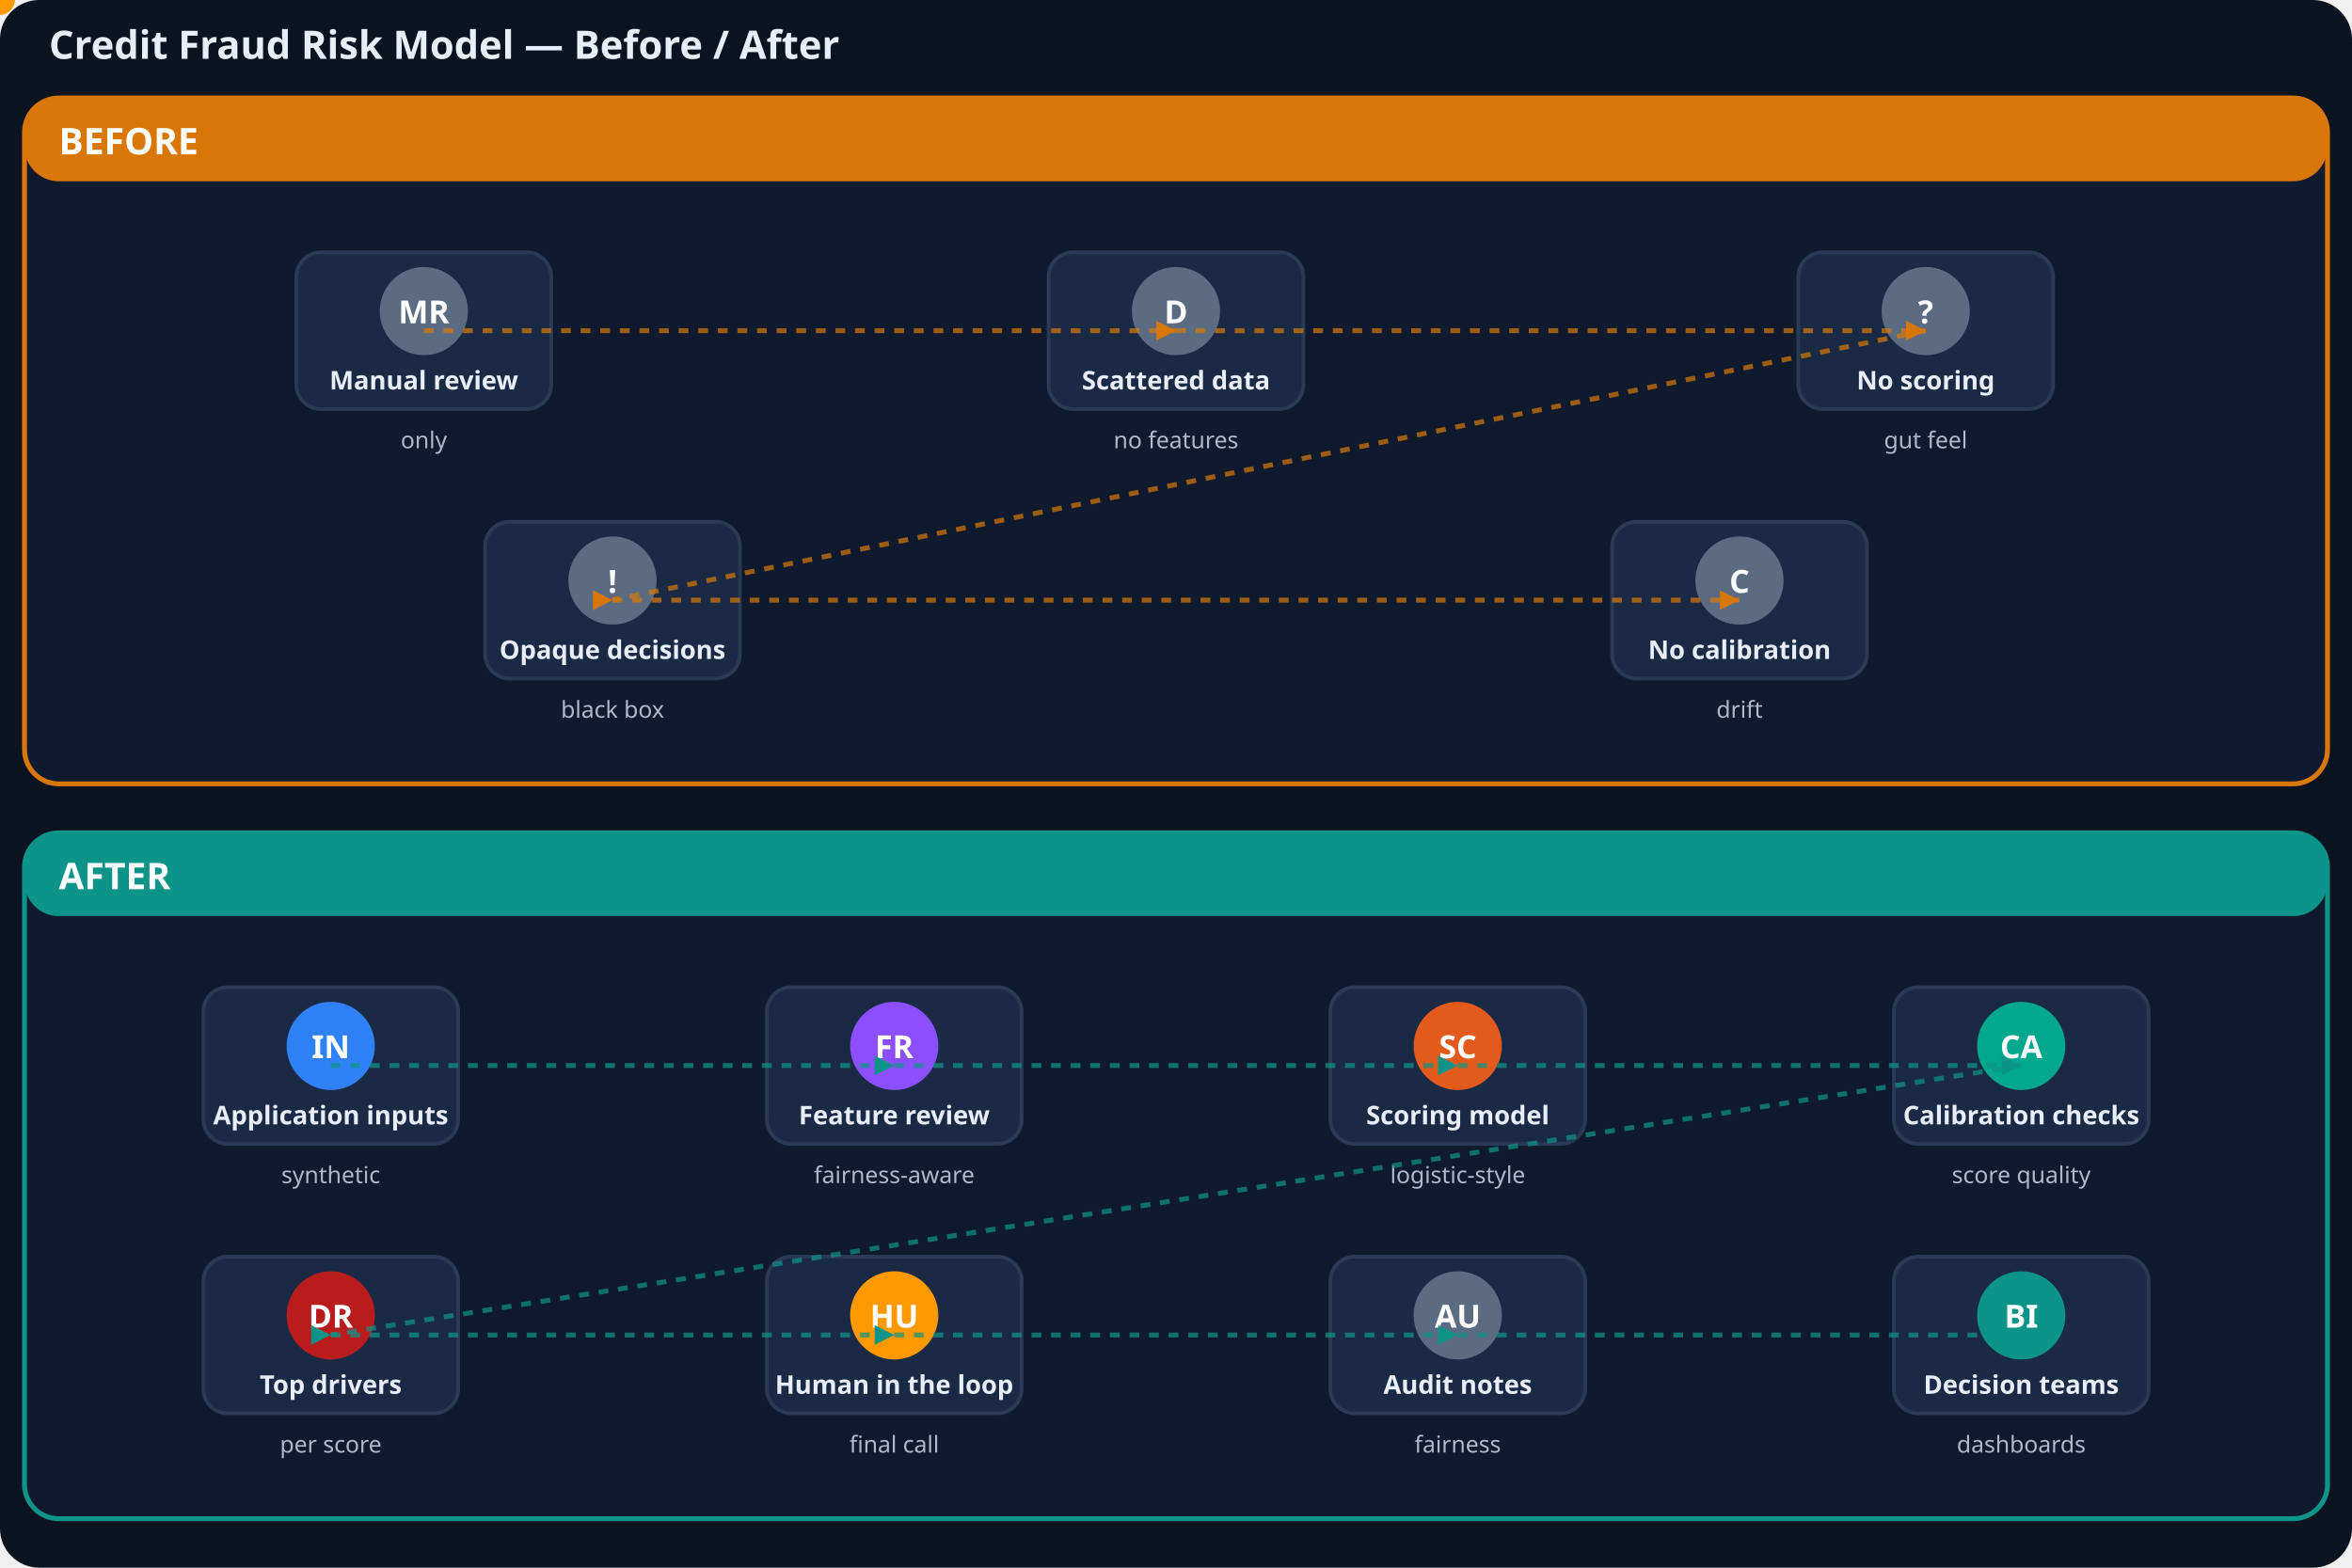
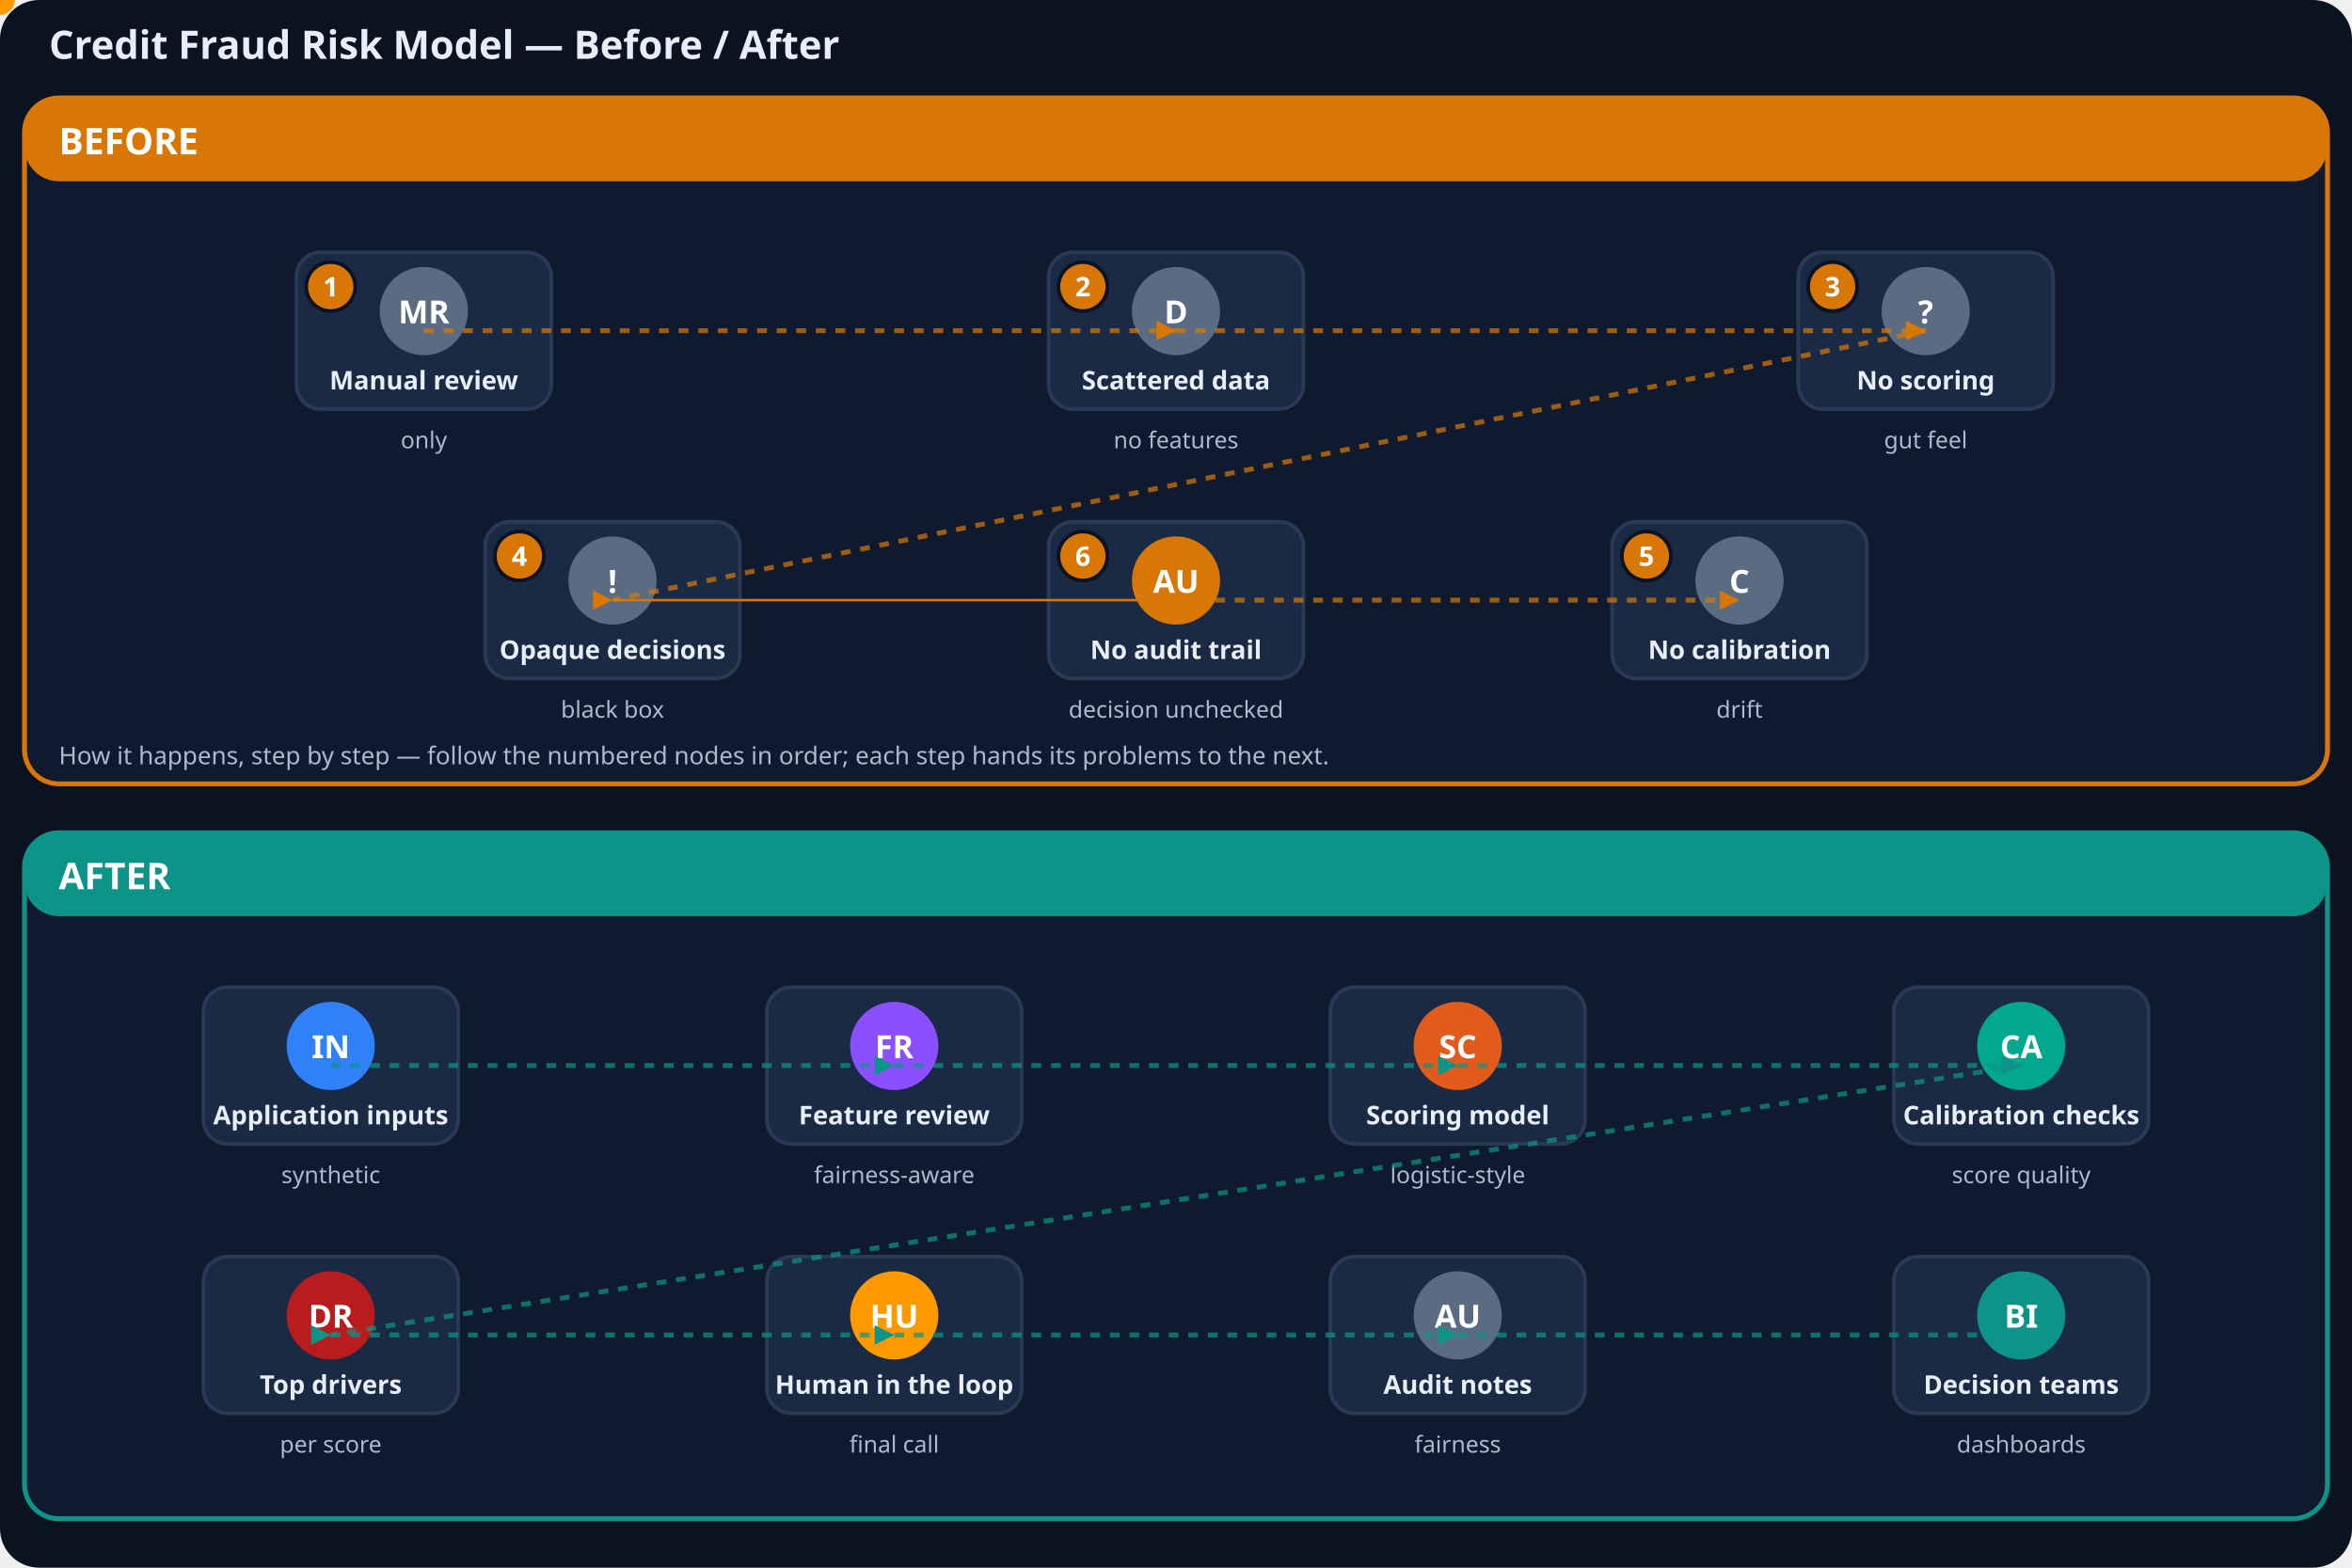
<svg xmlns="http://www.w3.org/2000/svg" width="960" height="640" viewBox="0 0 960 640">
  <rect width="960" height="640" rx="16" fill="#0b1220" />
  <text x="20" y="24" fill="#e8eef7" font-family="sans-serif" font-size="16" font-weight="700">Credit Fraud Risk Model — Before / After</text>
  <rect x="10" y="40" width="940" height="280" rx="14" fill="#0f1a2e" stroke="#d97706" stroke-width="2" />
  <g>
    <rect x="10" y="40" width="940" height="34" rx="14" fill="#d97706" />
    <text x="24" y="63" fill="#ffffff" font-family="sans-serif" font-size="15" font-weight="700">BEFORE</text>
  </g>
  <g>
    <rect x="121" y="103" width="104" height="64" rx="10" fill="#1a2a44" stroke="#2a3a55" stroke-width="1.5" />
+     <circle cx="135" cy="117" r="10" fill="#d97706" stroke="#0b1220" stroke-width="1.5" />
+     <text x="135" y="121" fill="#ffffff" font-family="sans-serif" font-size="11" font-weight="700" text-anchor="middle">1</text>
    <circle cx="173" cy="127" r="18" fill="#5b6b82" />
    <text x="173" y="132" fill="#ffffff" font-family="sans-serif" font-size="13" font-weight="700" text-anchor="middle">MR</text>
    <text x="173" y="159" fill="#e8eef7" font-family="sans-serif" font-size="10.5" font-weight="700" text-anchor="middle">Manual review</text>
  </g>
  <text x="173" y="183" fill="#aeb9cc" font-family="sans-serif" font-size="9.5" text-anchor="middle">only</text>
  <g>
    <rect x="428" y="103" width="104" height="64" rx="10" fill="#1a2a44" stroke="#2a3a55" stroke-width="1.5" />
+     <circle cx="442" cy="117" r="10" fill="#d97706" stroke="#0b1220" stroke-width="1.5" />
+     <text x="442" y="121" fill="#ffffff" font-family="sans-serif" font-size="11" font-weight="700" text-anchor="middle">2</text>
    <circle cx="480" cy="127" r="18" fill="#5b6b82" />
    <text x="480" y="132" fill="#ffffff" font-family="sans-serif" font-size="13" font-weight="700" text-anchor="middle">D</text>
    <text x="480" y="159" fill="#e8eef7" font-family="sans-serif" font-size="10.5" font-weight="700" text-anchor="middle">Scattered data</text>
  </g>
  <text x="480" y="183" fill="#aeb9cc" font-family="sans-serif" font-size="9.5" text-anchor="middle">no features</text>
  <g>
    <rect x="734" y="103" width="104" height="64" rx="10" fill="#1a2a44" stroke="#2a3a55" stroke-width="1.5" />
+     <circle cx="748" cy="117" r="10" fill="#d97706" stroke="#0b1220" stroke-width="1.5" />
+     <text x="748" y="121" fill="#ffffff" font-family="sans-serif" font-size="11" font-weight="700" text-anchor="middle">3</text>
    <circle cx="786" cy="127" r="18" fill="#5b6b82" />
    <text x="786" y="132" fill="#ffffff" font-family="sans-serif" font-size="13" font-weight="700" text-anchor="middle">?</text>
    <text x="786" y="159" fill="#e8eef7" font-family="sans-serif" font-size="10.5" font-weight="700" text-anchor="middle">No scoring</text>
  </g>
  <text x="786" y="183" fill="#aeb9cc" font-family="sans-serif" font-size="9.5" text-anchor="middle">gut feel</text>
  <g>
    <rect x="198" y="213" width="104" height="64" rx="10" fill="#1a2a44" stroke="#2a3a55" stroke-width="1.5" />
+     <circle cx="212" cy="227" r="10" fill="#d97706" stroke="#0b1220" stroke-width="1.5" />
+     <text x="212" y="231" fill="#ffffff" font-family="sans-serif" font-size="11" font-weight="700" text-anchor="middle">4</text>
    <circle cx="250" cy="237" r="18" fill="#5b6b82" />
    <text x="250" y="242" fill="#ffffff" font-family="sans-serif" font-size="13" font-weight="700" text-anchor="middle">!</text>
    <text x="250" y="269" fill="#e8eef7" font-family="sans-serif" font-size="10.5" font-weight="700" text-anchor="middle">Opaque decisions</text>
  </g>
  <text x="250" y="293" fill="#aeb9cc" font-family="sans-serif" font-size="9.5" text-anchor="middle">black box</text>
  <g>
    <rect x="658" y="213" width="104" height="64" rx="10" fill="#1a2a44" stroke="#2a3a55" stroke-width="1.5" />
+     <circle cx="672" cy="227" r="10" fill="#d97706" stroke="#0b1220" stroke-width="1.5" />
+     <text x="672" y="231" fill="#ffffff" font-family="sans-serif" font-size="11" font-weight="700" text-anchor="middle">5</text>
    <circle cx="710" cy="237" r="18" fill="#5b6b82" />
    <text x="710" y="242" fill="#ffffff" font-family="sans-serif" font-size="13" font-weight="700" text-anchor="middle">C</text>
    <text x="710" y="269" fill="#e8eef7" font-family="sans-serif" font-size="10.5" font-weight="700" text-anchor="middle">No calibration</text>
  </g>
  <text x="710" y="293" fill="#aeb9cc" font-family="sans-serif" font-size="9.5" text-anchor="middle">drift</text>
+   <g>
+     <rect x="428" y="213" width="104" height="64" rx="10" fill="#1a2a44" stroke="#2a3a55" stroke-width="1.5" />
+     <circle cx="480" cy="237" r="18" fill="#d97706" />
+     <text x="480" y="242" fill="#ffffff" font-family="sans-serif" font-size="13" font-weight="700" text-anchor="middle">AU</text>
+     <circle cx="442" cy="227" r="10" fill="#d97706" stroke="#0b1220" stroke-width="1.5" />
+     <text x="442" y="231" fill="#ffffff" font-family="sans-serif" font-size="11" font-weight="700" text-anchor="middle">6</text>
+     <text x="480" y="269" fill="#e8eef7" font-family="sans-serif" font-size="10.5" font-weight="700" text-anchor="middle">No audit trail</text>
+   </g>
+   <text x="480" y="293" fill="#aeb9cc" font-family="sans-serif" font-size="9.5" text-anchor="middle">decision unchecked</text>
  <line x1="173" y1="135" x2="480" y2="135" stroke="#d97706" stroke-width="2" stroke-dasharray="4 4" opacity="0.7" />
  <polygon points="480,135 472,131 472,139" fill="#d97706" />
  <line x1="480" y1="135" x2="786" y2="135" stroke="#d97706" stroke-width="2" stroke-dasharray="4 4" opacity="0.7" />
  <polygon points="786,135 778,131 778,139" fill="#d97706" />
  <line x1="786" y1="135" x2="250" y2="245" stroke="#d97706" stroke-width="2" stroke-dasharray="4 4" opacity="0.7" />
  <polygon points="250,245 242,241 242,249" fill="#d97706" />
-   <line x1="250" y1="245" x2="710" y2="245" stroke="#d97706" stroke-width="2" stroke-dasharray="4 4" opacity="0.7" />
+   <line x1="250" y1="245" x2="480" y2="245" stroke="#d97706" />
+   <line x1="480" y1="245" x2="710" y2="245" stroke="#d97706" stroke-width="2" stroke-dasharray="4 4" opacity="0.7" />
  <polygon points="710,245 702,241 702,249" fill="#d97706" />
  <circle r="6" fill="#ff9900">
-     <animateMotion dur="6s" repeatCount="indefinite" path="M173,135 L480,135 L786,135 L250,245 L710,245" />
+     <animateMotion dur="6s" repeatCount="indefinite" path="M173,135 L480,135 L786,135 L250,245 L480,245 L710,245" />
  </circle>
+   <text x="24" y="312" fill="#aeb9cc" font-family="sans-serif" font-size="10">How it happens, step by step — follow the numbered nodes in order; each step hands its problems to the next.</text>
  <rect x="10" y="340" width="940" height="280" rx="14" fill="#0f1a2e" stroke="#0d9488" stroke-width="2" />
  <g>
    <rect x="10" y="340" width="940" height="34" rx="14" fill="#0d9488" />
    <text x="24" y="363" fill="#ffffff" font-family="sans-serif" font-size="15" font-weight="700">AFTER</text>
  </g>
  <g>
    <rect x="83" y="403" width="104" height="64" rx="10" fill="#1a2a44" stroke="#2a3a55" stroke-width="1.5" />
    <circle cx="135" cy="427" r="18" fill="#2F81F7" />
    <text x="135" y="432" fill="#ffffff" font-family="sans-serif" font-size="13" font-weight="700" text-anchor="middle">IN</text>
    <text x="135" y="459" fill="#e8eef7" font-family="sans-serif" font-size="10.5" font-weight="700" text-anchor="middle">Application inputs</text>
  </g>
  <text x="135" y="483" fill="#aeb9cc" font-family="sans-serif" font-size="9.5" text-anchor="middle">synthetic</text>
  <g>
    <rect x="313" y="403" width="104" height="64" rx="10" fill="#1a2a44" stroke="#2a3a55" stroke-width="1.5" />
    <circle cx="365" cy="427" r="18" fill="#8C4FFF" />
    <text x="365" y="432" fill="#ffffff" font-family="sans-serif" font-size="13" font-weight="700" text-anchor="middle">FR</text>
    <text x="365" y="459" fill="#e8eef7" font-family="sans-serif" font-size="10.5" font-weight="700" text-anchor="middle">Feature review</text>
  </g>
  <text x="365" y="483" fill="#aeb9cc" font-family="sans-serif" font-size="9.5" text-anchor="middle">fairness-aware</text>
  <g>
    <rect x="543" y="403" width="104" height="64" rx="10" fill="#1a2a44" stroke="#2a3a55" stroke-width="1.5" />
    <circle cx="595" cy="427" r="18" fill="#E25A1C" />
    <text x="595" y="432" fill="#ffffff" font-family="sans-serif" font-size="13" font-weight="700" text-anchor="middle">SC</text>
    <text x="595" y="459" fill="#e8eef7" font-family="sans-serif" font-size="10.5" font-weight="700" text-anchor="middle">Scoring model</text>
  </g>
  <text x="595" y="483" fill="#aeb9cc" font-family="sans-serif" font-size="9.5" text-anchor="middle">logistic-style</text>
  <g>
    <rect x="773" y="403" width="104" height="64" rx="10" fill="#1a2a44" stroke="#2a3a55" stroke-width="1.5" />
    <circle cx="825" cy="427" r="18" fill="#01A88D" />
    <text x="825" y="432" fill="#ffffff" font-family="sans-serif" font-size="13" font-weight="700" text-anchor="middle">CA</text>
    <text x="825" y="459" fill="#e8eef7" font-family="sans-serif" font-size="10.5" font-weight="700" text-anchor="middle">Calibration checks</text>
  </g>
  <text x="825" y="483" fill="#aeb9cc" font-family="sans-serif" font-size="9.5" text-anchor="middle">score quality</text>
  <g>
    <rect x="83" y="513" width="104" height="64" rx="10" fill="#1a2a44" stroke="#2a3a55" stroke-width="1.5" />
    <circle cx="135" cy="537" r="18" fill="#b91c1c" />
    <text x="135" y="542" fill="#ffffff" font-family="sans-serif" font-size="13" font-weight="700" text-anchor="middle">DR</text>
    <text x="135" y="569" fill="#e8eef7" font-family="sans-serif" font-size="10.5" font-weight="700" text-anchor="middle">Top drivers</text>
  </g>
  <text x="135" y="593" fill="#aeb9cc" font-family="sans-serif" font-size="9.5" text-anchor="middle">per score</text>
  <g>
    <rect x="313" y="513" width="104" height="64" rx="10" fill="#1a2a44" stroke="#2a3a55" stroke-width="1.5" />
    <circle cx="365" cy="537" r="18" fill="#FF9900" />
    <text x="365" y="542" fill="#ffffff" font-family="sans-serif" font-size="13" font-weight="700" text-anchor="middle">HU</text>
    <text x="365" y="569" fill="#e8eef7" font-family="sans-serif" font-size="10.5" font-weight="700" text-anchor="middle">Human in the loop</text>
  </g>
  <text x="365" y="593" fill="#aeb9cc" font-family="sans-serif" font-size="9.5" text-anchor="middle">final call</text>
  <g>
    <rect x="543" y="513" width="104" height="64" rx="10" fill="#1a2a44" stroke="#2a3a55" stroke-width="1.5" />
    <circle cx="595" cy="537" r="18" fill="#5b6b82" />
    <text x="595" y="542" fill="#ffffff" font-family="sans-serif" font-size="13" font-weight="700" text-anchor="middle">AU</text>
    <text x="595" y="569" fill="#e8eef7" font-family="sans-serif" font-size="10.5" font-weight="700" text-anchor="middle">Audit notes</text>
  </g>
  <text x="595" y="593" fill="#aeb9cc" font-family="sans-serif" font-size="9.5" text-anchor="middle">fairness</text>
  <g>
    <rect x="773" y="513" width="104" height="64" rx="10" fill="#1a2a44" stroke="#2a3a55" stroke-width="1.5" />
    <circle cx="825" cy="537" r="18" fill="#0d9488" />
    <text x="825" y="542" fill="#ffffff" font-family="sans-serif" font-size="13" font-weight="700" text-anchor="middle">BI</text>
    <text x="825" y="569" fill="#e8eef7" font-family="sans-serif" font-size="10.5" font-weight="700" text-anchor="middle">Decision teams</text>
  </g>
  <text x="825" y="593" fill="#aeb9cc" font-family="sans-serif" font-size="9.5" text-anchor="middle">dashboards</text>
  <line x1="135" y1="435" x2="365" y2="435" stroke="#0d9488" stroke-width="2" stroke-dasharray="4 4" opacity="0.7" />
  <polygon points="365,435 357,431 357,439" fill="#0d9488" />
  <line x1="365" y1="435" x2="595" y2="435" stroke="#0d9488" stroke-width="2" stroke-dasharray="4 4" opacity="0.7" />
  <polygon points="595,435 587,431 587,439" fill="#0d9488" />
  <line x1="595" y1="435" x2="825" y2="435" stroke="#0d9488" stroke-width="2" stroke-dasharray="4 4" opacity="0.7" />
  <polygon points="825,435 817,431 817,439" fill="#0d9488" />
  <line x1="825" y1="435" x2="135" y2="545" stroke="#0d9488" stroke-width="2" stroke-dasharray="4 4" opacity="0.7" />
  <polygon points="135,545 127,541 127,549" fill="#0d9488" />
  <line x1="135" y1="545" x2="365" y2="545" stroke="#0d9488" stroke-width="2" stroke-dasharray="4 4" opacity="0.7" />
  <polygon points="365,545 357,541 357,549" fill="#0d9488" />
  <line x1="365" y1="545" x2="595" y2="545" stroke="#0d9488" stroke-width="2" stroke-dasharray="4 4" opacity="0.7" />
  <polygon points="595,545 587,541 587,549" fill="#0d9488" />
  <line x1="595" y1="545" x2="825" y2="545" stroke="#0d9488" stroke-width="2" stroke-dasharray="4 4" opacity="0.7" />
  <polygon points="825,545 817,541 817,549" fill="#0d9488" />
  <circle r="6" fill="#ff9900">
    <animateMotion dur="6s" repeatCount="indefinite" path="M135,435 L365,435 L595,435 L825,435 L135,545 L365,545 L595,545 L825,545" />
  </circle>
</svg>
